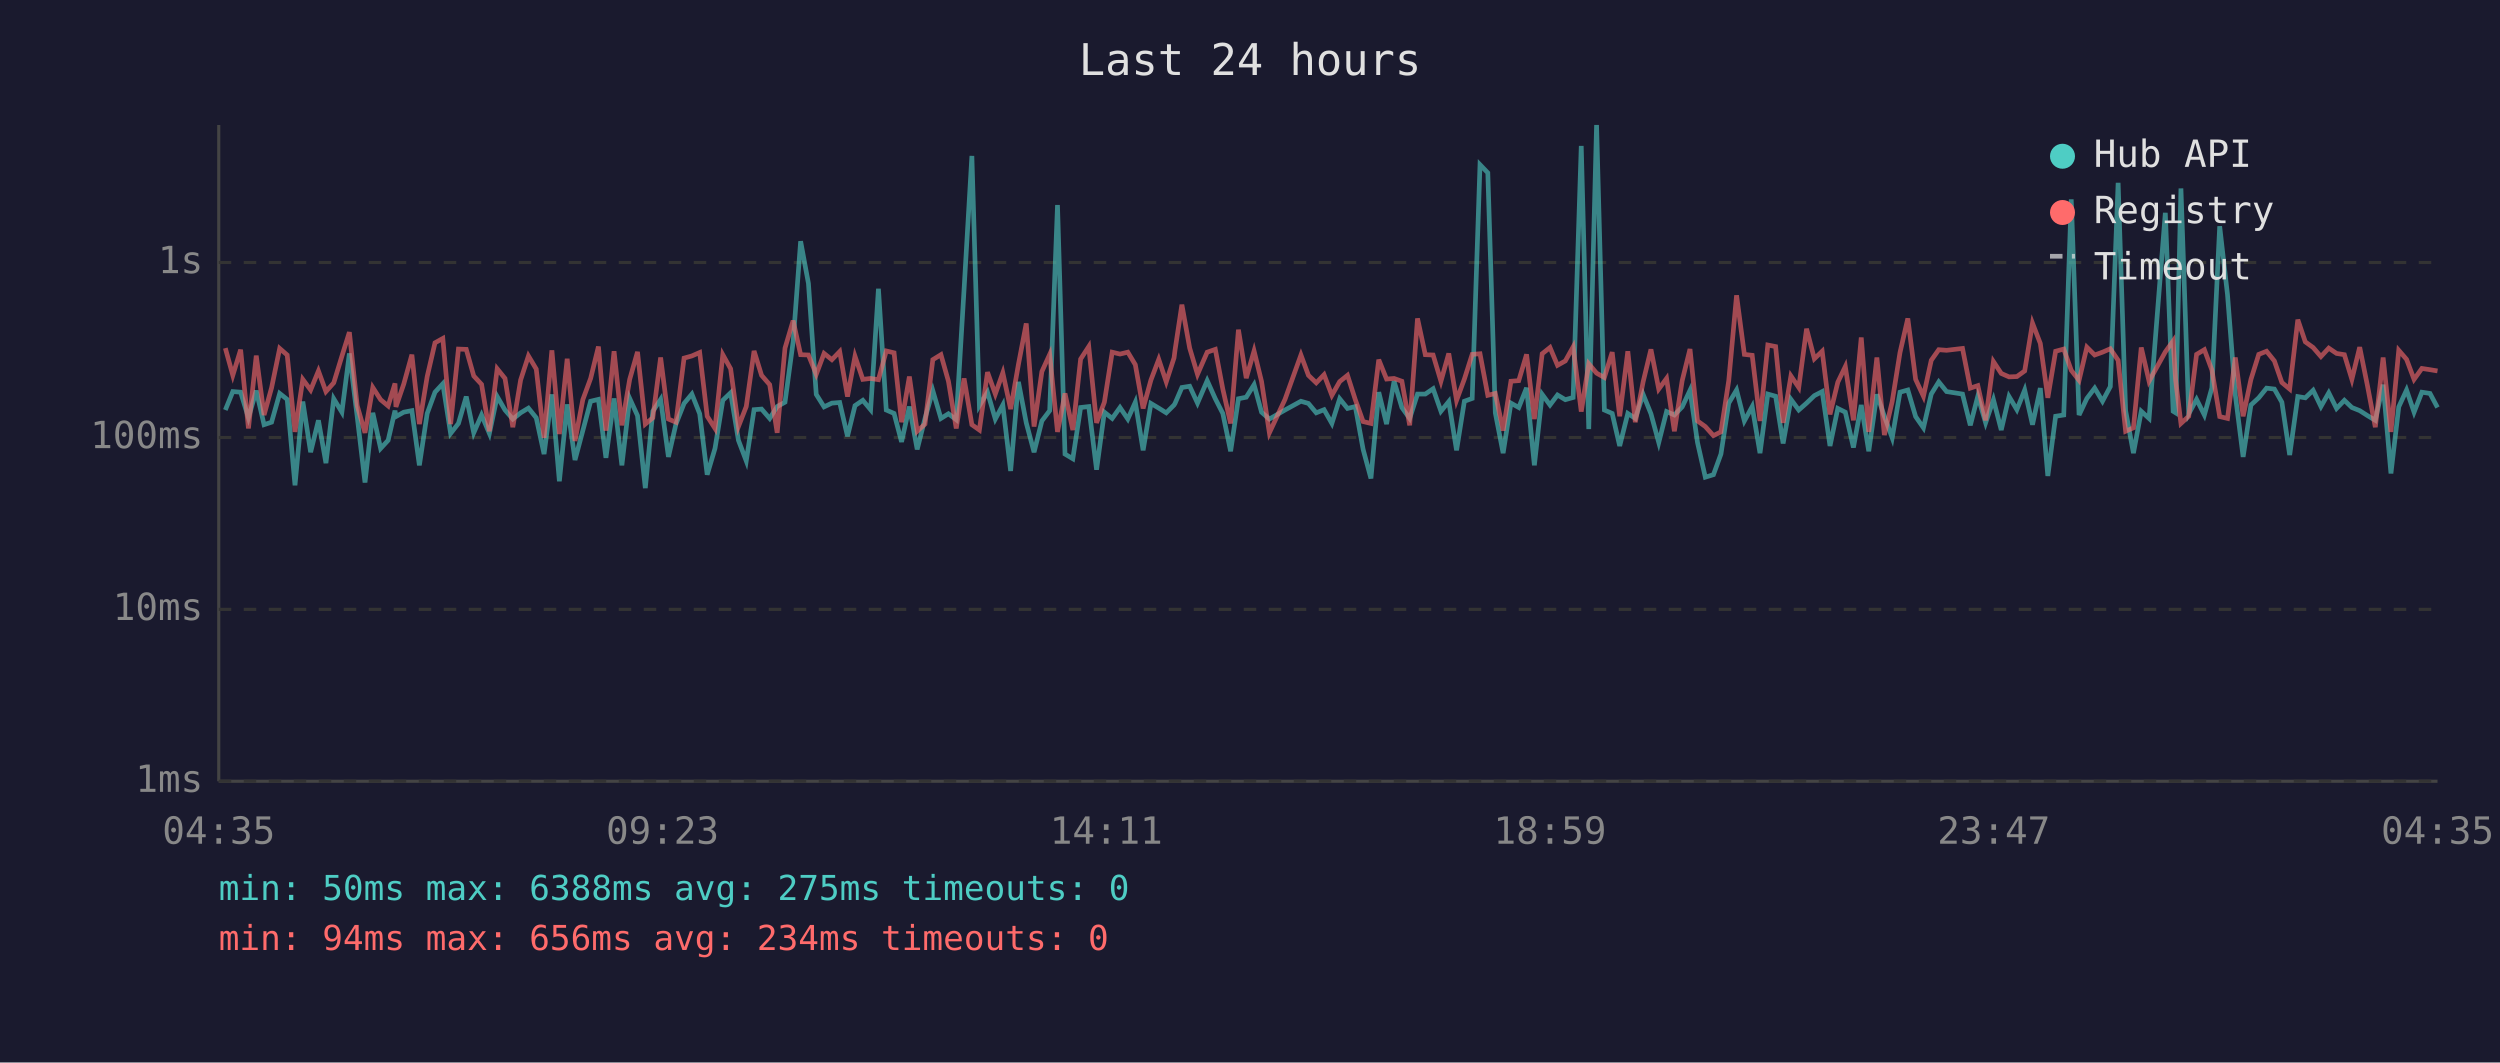
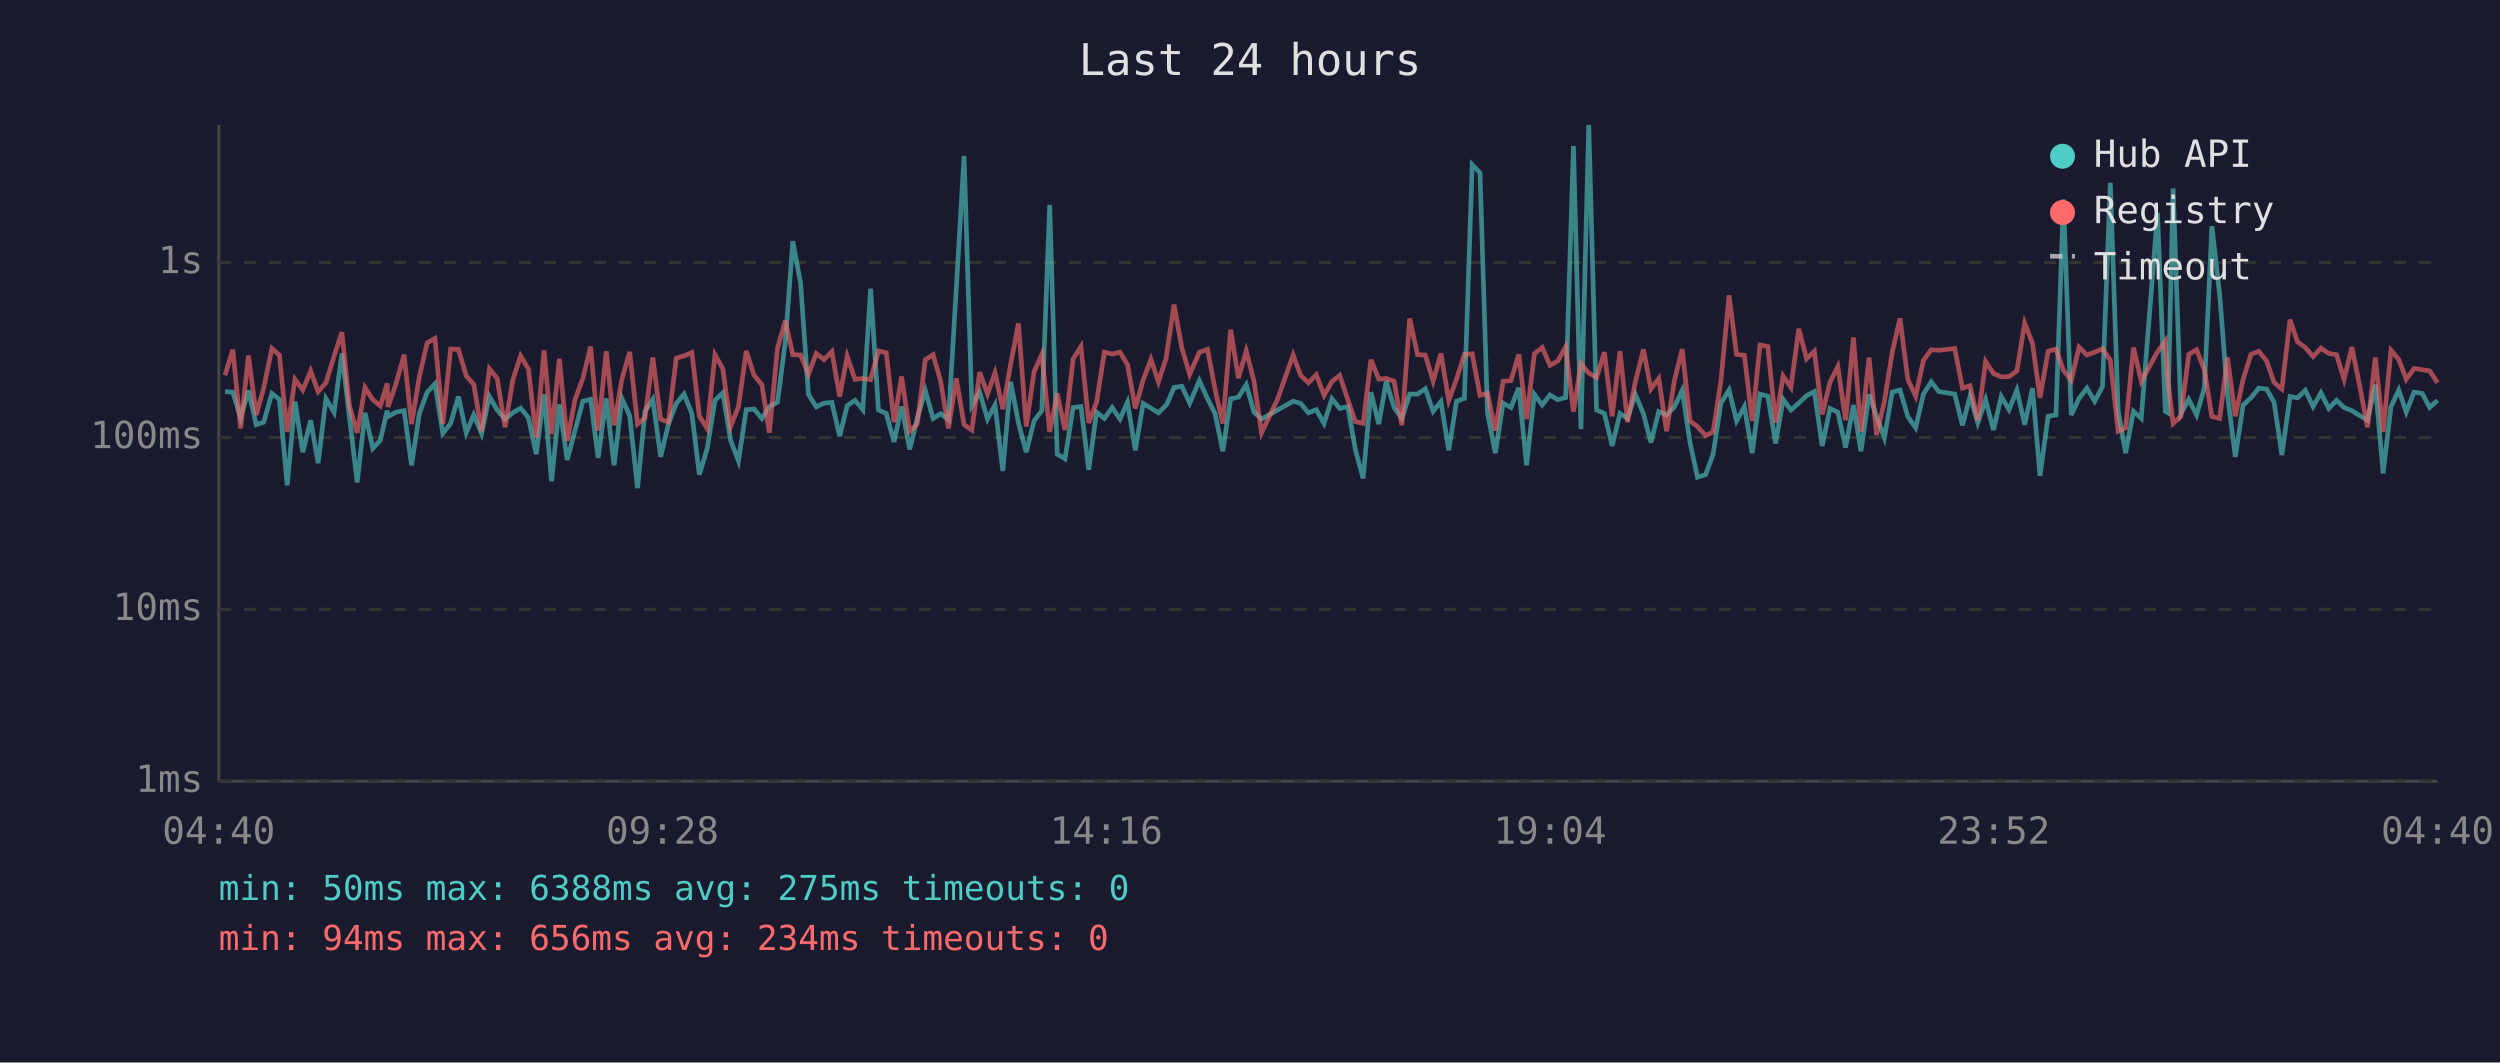
<svg xmlns="http://www.w3.org/2000/svg" viewBox="0 0 800 340" font-family="monospace" font-size="12">
  <rect width="800" height="340" fill="#1a1a2e" />
  <text x="400" y="24" fill="#e0e0e0" font-size="14" text-anchor="middle">Last 24 hours</text>
  <line x1="70" y1="40" x2="70" y2="250" stroke="#444" stroke-width="1" />
  <line x1="70" y1="250" x2="780" y2="250" stroke="#444" stroke-width="1" />
  <line x1="70" y1="250" x2="780" y2="250" stroke="#333" stroke-width="1" stroke-dasharray="4" />
  <text x="65" y="250" fill="#888" text-anchor="end" dominant-baseline="middle">1ms</text>
  <line x1="70" y1="195" x2="780" y2="195" stroke="#333" stroke-width="1" stroke-dasharray="4" />
  <text x="65" y="195" fill="#888" text-anchor="end" dominant-baseline="middle">10ms</text>
  <line x1="70" y1="140" x2="780" y2="140" stroke="#333" stroke-width="1" stroke-dasharray="4" />
  <text x="65" y="140" fill="#888" text-anchor="end" dominant-baseline="middle">100ms</text>
  <line x1="70" y1="84" x2="780" y2="84" stroke="#333" stroke-width="1" stroke-dasharray="4" />
  <text x="65" y="84" fill="#888" text-anchor="end" dominant-baseline="middle">1s</text>
-   <text x="70" y="270" fill="#888" text-anchor="middle">04:35</text>
-   <text x="212" y="270" fill="#888" text-anchor="middle">09:23</text>
-   <text x="354" y="270" fill="#888" text-anchor="middle">14:11</text>
-   <text x="496" y="270" fill="#888" text-anchor="middle">18:59</text>
-   <text x="638" y="270" fill="#888" text-anchor="middle">23:47</text>
-   <text x="780" y="270" fill="#888" text-anchor="middle">04:35</text>
-   <polyline points="72.1,131.2 74.5,125.3 77.0,125.5 79.5,133.7 82.0,125.0 84.5,135.9 86.9,135.1 89.5,125.9 91.9,127.8 94.4,155.3 96.9,128.5 99.4,144.7 101.9,134.5 104.3,148.2 106.8,127.6 109.4,131.9 111.8,113.1 114.3,133.3 116.8,154.4 119.3,132.1 121.8,143.5 124.2,140.9 126.4,131.4 126.7,133.3 129.2,131.9 131.8,131.4 134.2,148.9 136.7,132.3 139.2,125.5 141.7,122.8 144.2,138.7 146.7,135.5 149.2,126.9 151.6,138.5 154.1,132.8 156.6,138.7 159.1,126.9 161.6,131.2 164.1,134.1 166.6,132.1 169.1,130.6 171.6,133.7 174.1,145.3 176.6,126.2 179.0,154.0 181.5,129.4 184.0,147.2 186.5,137.8 189.0,128.4 191.5,127.8 193.9,146.5 196.5,127.5 199.0,148.9 201.5,127.5 204.0,133.0 206.5,156.2 208.9,131.6 211.4,127.8 213.9,146.2 216.3,135.7 218.9,129.1 221.4,126.1 223.9,132.4 226.3,151.9 228.8,143.5 231.3,128.1 233.8,125.7 236.3,140.9 238.8,147.5 241.3,131.1 243.7,130.9 246.3,133.9 248.7,130.1 251.2,128.7 253.8,109.4 256.2,77.2 258.7,90.7 261.2,126.2 263.7,130.2 266.2,129.0 268.7,128.8 271.2,139.6 273.6,129.8 276.1,128.1 278.6,131.1 281.1,92.4 283.6,131.2 286.1,132.3 288.5,141.4 291.0,130.1 293.5,143.8 296.0,133.9 298.5,125.0 301.1,133.9 303.5,132.4 306.0,134.3 308.5,92.6 311.0,49.9 313.4,129.8 316.0,125.5 318.5,134.1 320.9,129.6 323.4,150.7 325.9,122.2 328.4,135.3 330.9,144.7 333.4,134.7 335.9,131.4 338.4,65.6 340.8,145.3 343.3,146.8 345.8,130.4 348.4,130.1 350.9,150.3 353.4,131.9 355.9,133.9 358.4,130.4 360.9,134.1 363.3,128.7 365.8,144.1 368.3,129.1 370.8,130.6 373.2,132.1 375.7,129.6 376.0,129.1 378.2,124.0 380.7,123.6 383.2,129.0 386.3,121.8 388.9,127.6 391.3,132.3 393.8,144.4 396.3,127.6 398.8,127.1 401.3,123.1 403.7,131.9 406.2,134.1 411.2,131.2 416.3,128.4 418.7,129.1 421.2,132.1 423.7,131.1 426.2,135.5 428.7,127.6 431.2,130.7 433.7,130.1 436.2,143.8 438.7,153.1 441.2,125.5 443.7,135.7 446.1,122.0 448.6,130.4 451.1,133.9 453.6,126.1 456.1,126.1 458.6,124.4 461.1,131.6 463.6,128.5 466.1,144.1 468.6,128.4 471.1,127.5 473.6,52.7 476.1,55.3 478.5,132.1 481.0,145.0 483.5,129.0 486.0,130.4 488.5,124.1 491.0,148.9 493.5,126.2 496.0,129.6 498.4,126.4 500.9,127.9 503.4,127.2 506.0,46.7 508.4,137.3 510.9,40.0 513.4,131.2 515.9,132.3 518.3,142.7 520.9,132.3 523.3,133.9 525.8,126.2 528.3,132.4 530.8,141.6 533.3,131.7 535.8,132.8 538.3,130.2 540.8,124.9 543.2,141.6 545.7,152.7 548.3,151.9 550.7,145.3 553.2,129.0 555.7,124.8 558.2,134.7 560.7,130.1 563.2,145.0 565.7,126.1 568.2,126.8 570.6,141.9 573.1,127.8 575.6,131.2 578.1,129.0 580.6,126.6 583.1,125.3 585.6,142.7 588.1,130.7 590.5,131.9 593.1,143.2 595.6,129.6 598.0,144.4 600.6,126.2 603.0,133.2 605.5,140.1 608.0,125.5 610.5,124.8 613.0,133.3 615.5,136.9 618.0,126.1 620.4,122.2 622.9,125.3 628.0,126.1 630.5,136.1 632.9,126.8 635.4,135.3 637.9,127.9 640.4,137.6 642.9,126.9 645.4,131.1 647.9,124.8 650.4,135.9 652.9,124.2 655.3,152.3 657.8,133.2 660.4,132.8 662.8,63.8 665.3,132.8 667.8,127.5 670.3,124.2 672.8,128.4 675.3,123.7 677.8,58.5 680.2,131.4 682.7,145.0 685.2,131.6 687.7,133.9 692.9,68.1 695.4,131.6 696.2,132.1 697.9,60.3 700.4,132.4 702.9,127.8 705.4,132.8 707.8,124.1 710.3,72.4 712.8,94.3 715.3,126.4 717.8,146.2 720.3,129.6 722.8,127.3 725.3,124.2 727.8,124.5 730.2,128.7 732.7,145.6 735.3,126.9 737.7,127.3 740.2,124.9 742.7,130.1 745.2,125.7 747.7,130.7 750.2,128.1 752.6,130.4 755.1,131.4 757.6,133.0 760.1,134.5 762.6,123.1 765.1,151.5 767.6,130.2 770.1,124.8 772.5,131.9 775.0,125.5 777.6,125.9 780.0,130.4" fill="none" stroke="#4ecdc4" stroke-width="1.5" opacity="0.6" />
-   <polyline points="72.1,111.4 74.5,120.1 77.0,111.9 79.5,137.1 82.0,113.8 84.5,132.8 86.9,124.1 89.5,111.5 91.9,113.6 94.4,138.2 96.9,121.4 99.4,124.8 101.9,118.7 104.3,125.3 106.8,122.5 109.4,114.0 111.8,106.3 114.3,129.8 116.8,138.5 119.3,124.0 121.8,127.9 124.2,129.9 126.4,122.7 126.7,130.2 129.2,122.9 131.8,113.5 134.2,135.7 136.7,120.5 139.2,109.7 141.7,108.3 144.2,135.7 146.7,111.7 149.2,111.8 151.6,120.3 154.1,123.0 156.6,138.0 159.1,118.0 161.6,121.1 164.1,136.7 166.6,121.6 169.1,113.9 171.6,118.1 174.1,140.1 176.6,112.1 179.0,138.9 181.5,114.8 184.0,141.1 186.5,127.9 189.0,121.1 191.5,110.9 193.9,137.8 196.5,112.4 199.0,136.1 201.5,121.4 204.0,112.6 206.5,135.7 208.9,133.7 211.4,114.4 213.9,134.1 216.3,135.1 218.9,114.6 221.4,113.9 223.9,112.8 226.3,133.2 228.8,137.1 231.3,113.5 233.8,118.0 236.3,136.5 238.8,130.1 241.3,112.3 243.7,120.1 246.3,123.1 248.7,138.5 251.2,111.4 253.8,102.6 256.2,113.5 258.7,113.6 261.2,119.8 263.7,113.1 266.2,115.1 268.7,112.5 271.2,126.9 273.6,114.0 276.1,121.4 278.6,121.1 281.1,121.5 283.6,112.3 286.1,112.9 288.5,135.1 291.0,120.5 293.5,138.0 296.0,135.7 298.5,115.1 301.1,113.5 303.5,122.0 306.0,137.1 308.5,121.1 311.0,135.9 313.4,137.6 316.0,119.1 318.5,126.1 320.9,119.3 323.4,130.9 325.9,116.6 328.4,103.5 330.9,136.5 333.4,118.9 335.9,113.4 338.4,138.2 340.8,125.9 343.3,137.6 345.8,114.9 348.4,110.9 350.9,135.3 353.4,128.7 355.9,112.7 358.4,113.3 360.9,112.7 363.3,116.7 365.8,130.7 368.3,121.6 370.8,115.0 373.2,122.2 375.7,114.5 376.0,112.1 378.2,97.5 380.7,111.4 383.2,119.8 386.3,112.7 388.9,111.8 391.3,124.5 393.8,135.5 396.3,105.5 398.8,121.0 401.3,112.3 403.7,122.1 406.2,138.5 411.2,127.8 416.3,113.6 418.7,120.1 421.2,122.5 423.7,119.9 426.2,126.5 428.7,122.1 431.2,120.1 433.7,127.9 436.2,134.9 438.7,135.5 441.2,115.1 443.7,121.3 446.1,121.1 448.6,122.0 451.1,136.1 453.6,101.9 456.1,113.5 458.6,113.6 461.1,122.0 463.6,113.1 466.1,128.1 468.6,121.3 471.1,113.4 473.6,113.2 476.1,126.5 478.5,125.9 481.0,137.8 483.5,122.0 486.0,121.8 488.5,113.4 491.0,134.1 493.5,113.2 496.0,111.2 498.4,116.9 500.9,115.5 503.4,111.0 506.0,131.7 508.4,116.4 510.9,119.4 513.4,120.8 515.9,112.7 518.3,133.2 520.9,112.4 523.3,135.1 525.8,122.2 528.3,111.8 530.8,124.5 533.3,121.1 535.8,138.0 538.3,121.8 540.8,111.7 543.2,134.7 545.7,136.5 548.3,139.4 550.7,138.2 553.2,121.8 555.7,94.5 558.2,113.4 560.7,113.7 563.2,134.7 565.7,110.4 568.2,110.9 570.6,135.3 573.1,120.3 575.6,124.0 578.1,105.2 580.6,114.8 583.1,112.4 585.6,132.6 588.1,122.3 590.5,117.3 593.1,134.5 595.6,108.0 598.0,138.2 600.6,114.4 603.0,139.2 605.5,128.5 608.0,112.8 610.5,101.9 613.0,121.4 615.5,126.8 618.0,115.3 620.4,111.9 622.9,112.1 628.0,111.5 630.5,124.2 632.9,123.4 635.4,134.5 637.9,115.7 640.4,119.5 642.9,120.6 645.4,120.5 647.9,118.7 650.4,103.4 652.9,109.9 655.3,127.3 657.8,112.4 660.4,111.7 662.8,118.5 665.3,121.7 667.8,111.1 670.3,113.6 672.8,112.7 675.3,111.6 677.8,115.3 680.2,138.0 682.7,136.9 685.2,111.2 687.7,122.0 692.9,112.6 695.4,109.1 696.2,121.6 697.9,135.5 700.4,133.2 702.9,113.4 705.4,111.9 707.8,118.4 710.3,133.3 712.8,133.9 715.3,114.4 717.8,133.2 720.3,121.4 722.8,113.4 725.3,112.4 727.8,115.5 730.2,122.4 732.7,124.5 735.3,102.3 737.7,109.4 740.2,111.2 742.7,114.1 745.2,111.4 747.7,113.1 750.2,113.5 752.6,121.4 755.1,111.1 757.6,123.5 760.1,136.7 762.6,114.4 765.1,138.2 767.6,112.1 770.1,115.0 772.5,121.4 775.0,117.9 777.6,118.3 780.0,118.7" fill="none" stroke="#ff6b6b" stroke-width="1.5" opacity="0.6" />
+   <text x="70" y="270" fill="#888" text-anchor="middle">04:40</text>
+   <text x="212" y="270" fill="#888" text-anchor="middle">09:28</text>
+   <text x="354" y="270" fill="#888" text-anchor="middle">14:16</text>
+   <text x="496" y="270" fill="#888" text-anchor="middle">19:04</text>
+   <text x="638" y="270" fill="#888" text-anchor="middle">23:52</text>
+   <text x="780" y="270" fill="#888" text-anchor="middle">04:40</text>
+   <polyline points="72.0,125.3 74.5,125.5 77.0,133.7 79.5,125.0 82.0,135.9 84.4,135.1 87.0,125.9 89.4,127.8 91.9,155.3 94.4,128.5 96.9,144.7 99.4,134.5 101.8,148.2 104.3,127.6 106.9,131.9 109.4,113.1 111.8,133.3 114.3,154.4 116.8,132.1 119.3,143.5 121.7,140.9 123.9,131.4 124.2,133.3 126.7,131.9 129.3,131.4 131.7,148.9 134.2,132.3 136.7,125.5 139.2,122.8 141.7,138.7 144.2,135.5 146.7,126.9 149.2,138.5 151.6,132.8 154.1,138.7 156.6,126.9 159.1,131.2 161.6,134.1 164.1,132.1 166.6,130.6 169.1,133.7 171.6,145.3 174.1,126.2 176.5,154.0 179.0,129.4 181.5,147.2 184.0,137.8 186.5,128.4 189.0,127.8 191.4,146.5 194.0,127.5 196.5,148.9 199.0,127.5 201.5,133.0 204.0,156.2 206.4,131.6 208.9,127.8 211.4,146.2 213.9,135.7 216.4,129.1 218.9,126.1 221.4,132.4 223.8,151.9 226.3,143.5 228.8,128.1 231.3,125.7 233.8,140.9 236.3,147.5 238.8,131.1 241.3,130.9 243.8,133.9 246.2,130.1 248.8,128.7 251.3,109.4 253.7,77.2 256.2,90.7 258.7,126.2 261.2,130.2 263.7,129.0 266.2,128.8 268.7,139.6 271.1,129.8 273.6,128.1 276.1,131.1 278.6,92.4 281.1,131.2 283.6,132.3 286.1,141.4 288.5,130.1 291.1,143.8 293.5,133.9 296.1,125.0 298.6,133.9 301.0,132.4 303.5,134.3 306.0,92.6 308.5,49.9 311.0,129.8 313.5,125.5 316.0,134.1 318.4,129.6 320.9,150.7 323.4,122.2 325.9,135.3 328.4,144.7 330.9,134.7 333.4,131.4 335.9,65.6 338.3,145.3 340.8,146.8 343.4,130.4 345.9,130.1 348.4,150.3 350.9,131.9 353.4,133.9 355.9,130.4 358.4,134.1 360.8,128.7 363.3,144.1 365.8,129.1 368.3,130.6 370.7,132.1 373.2,129.6 373.5,129.1 375.7,124.0 378.2,123.6 380.7,129.0 383.8,121.8 386.4,127.6 388.8,132.3 391.3,144.4 393.8,127.6 396.3,127.1 398.8,123.1 401.3,131.9 403.7,134.1 408.8,131.2 413.8,128.4 416.2,129.1 418.7,132.1 421.2,131.1 423.7,135.5 426.2,127.6 428.7,130.7 431.3,130.1 433.7,143.8 436.2,153.1 438.7,125.5 441.2,135.7 443.6,122.0 446.1,130.4 448.6,133.9 451.1,126.1 453.6,126.1 456.1,124.4 458.6,131.6 461.1,128.5 463.6,144.1 466.1,128.4 468.6,127.5 471.1,52.7 473.6,55.3 476.0,132.1 478.5,145.0 481.0,129.0 483.5,130.4 486.0,124.1 488.5,148.9 491.0,126.2 493.5,129.6 496.0,126.4 498.5,127.9 501.0,127.2 503.5,46.7 505.9,137.3 508.4,40.0 510.9,131.2 513.4,132.3 515.9,142.7 518.4,132.3 520.8,133.9 523.3,126.2 525.9,132.4 528.3,141.6 530.8,131.7 533.3,132.8 535.8,130.2 538.3,124.9 540.8,141.6 543.2,152.7 545.8,151.9 548.2,145.3 550.7,129.0 553.3,124.8 555.7,134.7 558.2,130.1 560.7,145.0 563.2,126.1 565.7,126.8 568.2,141.9 570.6,127.8 573.1,131.2 575.6,129.0 578.1,126.6 580.6,125.3 583.1,142.7 585.6,130.7 588.1,131.9 590.6,143.2 593.1,129.6 595.5,144.4 598.1,126.2 600.5,133.2 603.0,140.1 605.5,125.5 608.0,124.8 610.5,133.3 613.0,136.9 615.5,126.1 618.0,122.2 620.4,125.3 625.5,126.1 628.0,136.1 630.4,126.8 632.9,135.3 635.4,127.9 637.9,137.6 640.4,126.9 642.9,131.1 645.4,124.8 647.9,135.9 650.4,124.2 652.8,152.3 655.4,133.2 657.9,132.8 660.3,63.8 662.8,132.8 665.3,127.5 667.8,124.2 670.3,128.4 672.8,123.7 675.3,58.5 677.8,131.4 680.2,145.0 682.7,131.6 685.2,133.9 690.4,68.1 692.9,131.6 693.7,132.1 695.4,60.3 697.9,132.4 700.4,127.8 702.9,132.8 705.4,124.1 707.8,72.4 710.3,94.3 712.8,126.4 715.3,146.2 717.8,129.6 720.3,127.3 722.8,124.2 725.3,124.5 727.7,128.7 730.2,145.6 732.8,126.9 735.2,127.3 737.7,124.9 740.2,130.1 742.7,125.7 745.2,130.7 747.7,128.1 750.1,130.4 752.6,131.4 755.1,133.0 757.6,134.5 760.1,123.1 762.6,151.5 765.1,130.2 767.6,124.8 770.0,131.9 772.5,125.5 775.1,125.9 777.5,130.4 780.0,128.1" fill="none" stroke="#4ecdc4" stroke-width="1.5" opacity="0.6" />
+   <polyline points="72.0,120.1 74.5,111.9 77.0,137.1 79.5,113.8 82.0,132.8 84.4,124.1 87.0,111.5 89.4,113.6 91.9,138.2 94.4,121.4 96.9,124.8 99.4,118.7 101.8,125.3 104.3,122.5 106.9,114.0 109.4,106.3 111.8,129.8 114.3,138.5 116.8,124.0 119.3,127.9 121.7,129.9 123.9,122.7 124.2,130.2 126.7,122.9 129.3,113.5 131.7,135.7 134.2,120.5 136.7,109.7 139.2,108.3 141.7,135.7 144.2,111.7 146.7,111.8 149.2,120.3 151.6,123.0 154.1,138.0 156.6,118.0 159.1,121.1 161.6,136.7 164.1,121.6 166.6,113.9 169.1,118.1 171.6,140.1 174.1,112.1 176.5,138.9 179.0,114.8 181.5,141.1 184.0,127.9 186.5,121.1 189.0,110.9 191.4,137.8 194.0,112.4 196.5,136.1 199.0,121.4 201.5,112.6 204.0,135.7 206.4,133.7 208.9,114.4 211.4,134.1 213.9,135.1 216.4,114.6 218.9,113.9 221.4,112.8 223.8,133.2 226.3,137.1 228.8,113.5 231.3,118.0 233.8,136.5 236.3,130.1 238.8,112.3 241.3,120.1 243.8,123.1 246.2,138.5 248.8,111.4 251.3,102.6 253.7,113.5 256.2,113.6 258.7,119.8 261.2,113.1 263.7,115.1 266.2,112.5 268.7,126.9 271.1,114.0 273.6,121.4 276.1,121.1 278.6,121.5 281.1,112.3 283.6,112.9 286.1,135.1 288.5,120.5 291.1,138.0 293.5,135.7 296.1,115.1 298.6,113.5 301.0,122.0 303.5,137.1 306.0,121.1 308.5,135.9 311.0,137.6 313.5,119.1 316.0,126.1 318.4,119.3 320.9,130.9 323.4,116.6 325.9,103.5 328.4,136.5 330.9,118.9 333.4,113.4 335.9,138.2 338.3,125.9 340.8,137.6 343.4,114.9 345.9,110.9 348.4,135.3 350.9,128.7 353.4,112.7 355.9,113.3 358.4,112.7 360.8,116.7 363.3,130.7 365.8,121.6 368.3,115.0 370.7,122.2 373.2,114.5 373.5,112.1 375.7,97.5 378.2,111.4 380.7,119.8 383.8,112.7 386.4,111.8 388.8,124.5 391.3,135.5 393.8,105.5 396.3,121.0 398.8,112.3 401.3,122.1 403.7,138.5 408.8,127.8 413.8,113.6 416.2,120.1 418.7,122.5 421.2,119.9 423.7,126.5 426.2,122.1 428.7,120.1 431.3,127.9 433.7,134.9 436.2,135.5 438.7,115.1 441.2,121.3 443.6,121.1 446.1,122.0 448.6,136.1 451.1,101.9 453.6,113.5 456.1,113.6 458.6,122.0 461.1,113.1 463.6,128.1 466.1,121.3 468.6,113.4 471.1,113.2 473.6,126.5 476.0,125.9 478.5,137.8 481.0,122.0 483.5,121.8 486.0,113.4 488.5,134.1 491.0,113.2 493.5,111.2 496.0,116.9 498.5,115.5 501.0,111.0 503.5,131.7 505.9,116.4 508.4,119.4 510.9,120.8 513.4,112.7 515.9,133.2 518.4,112.4 520.8,135.1 523.3,122.2 525.9,111.8 528.3,124.5 530.8,121.1 533.3,138.0 535.8,121.8 538.3,111.7 540.8,134.7 543.2,136.5 545.8,139.4 548.2,138.2 550.7,121.8 553.3,94.5 555.7,113.4 558.2,113.7 560.7,134.7 563.2,110.4 565.7,110.9 568.2,135.3 570.6,120.3 573.1,124.0 575.6,105.2 578.1,114.8 580.6,112.4 583.1,132.6 585.6,122.3 588.1,117.3 590.6,134.5 593.1,108.0 595.5,138.2 598.1,114.4 600.5,139.2 603.0,128.5 605.5,112.8 608.0,101.9 610.5,121.4 613.0,126.8 615.5,115.3 618.0,111.9 620.4,112.1 625.5,111.5 628.0,124.2 630.4,123.4 632.9,134.5 635.4,115.7 637.9,119.5 640.4,120.6 642.9,120.5 645.4,118.7 647.9,103.4 650.4,109.9 652.8,127.3 655.4,112.4 657.9,111.7 660.3,118.5 662.8,121.7 665.3,111.1 667.8,113.6 670.3,112.7 672.8,111.6 675.3,115.3 677.8,138.0 680.2,136.9 682.7,111.2 685.2,122.0 690.4,112.6 692.9,109.1 693.7,121.6 695.4,135.5 697.9,133.2 700.4,113.4 702.9,111.9 705.4,118.4 707.8,133.3 710.3,133.9 712.8,114.4 715.3,133.2 717.8,121.4 720.3,113.4 722.8,112.4 725.3,115.5 727.7,122.4 730.2,124.5 732.8,102.3 735.2,109.4 737.7,111.2 740.2,114.1 742.7,111.4 745.2,113.1 747.7,113.5 750.1,121.4 752.6,111.1 755.1,123.5 757.6,136.7 760.1,114.4 762.6,138.2 765.1,112.1 767.6,115.0 770.0,121.4 772.5,117.9 775.1,118.3 777.5,118.7 780.0,122.5" fill="none" stroke="#ff6b6b" stroke-width="1.5" opacity="0.6" />
  <circle cx="660" cy="50" r="4" fill="#4ecdc4" />
  <text x="670" y="50" fill="#e0e0e0" dominant-baseline="middle">Hub API</text>
  <circle cx="660" cy="68" r="4" fill="#ff6b6b" />
  <text x="670" y="68" fill="#e0e0e0" dominant-baseline="middle">Registry</text>
  <line x1="656" y1="82" x2="664" y2="82" stroke="#e0e0e0" stroke-width="1.5" stroke-dasharray="4,3" opacity="0.7" />
  <text x="670" y="86" fill="#e0e0e0" dominant-baseline="middle">Timeout</text>
  <text x="70" y="288" fill="#4ecdc4" font-size="11">min: 50ms  max: 6388ms  avg: 275ms  timeouts: 0</text>
  <text x="70" y="304" fill="#ff6b6b" font-size="11">min: 94ms  max: 656ms  avg: 234ms  timeouts: 0</text>
</svg>
